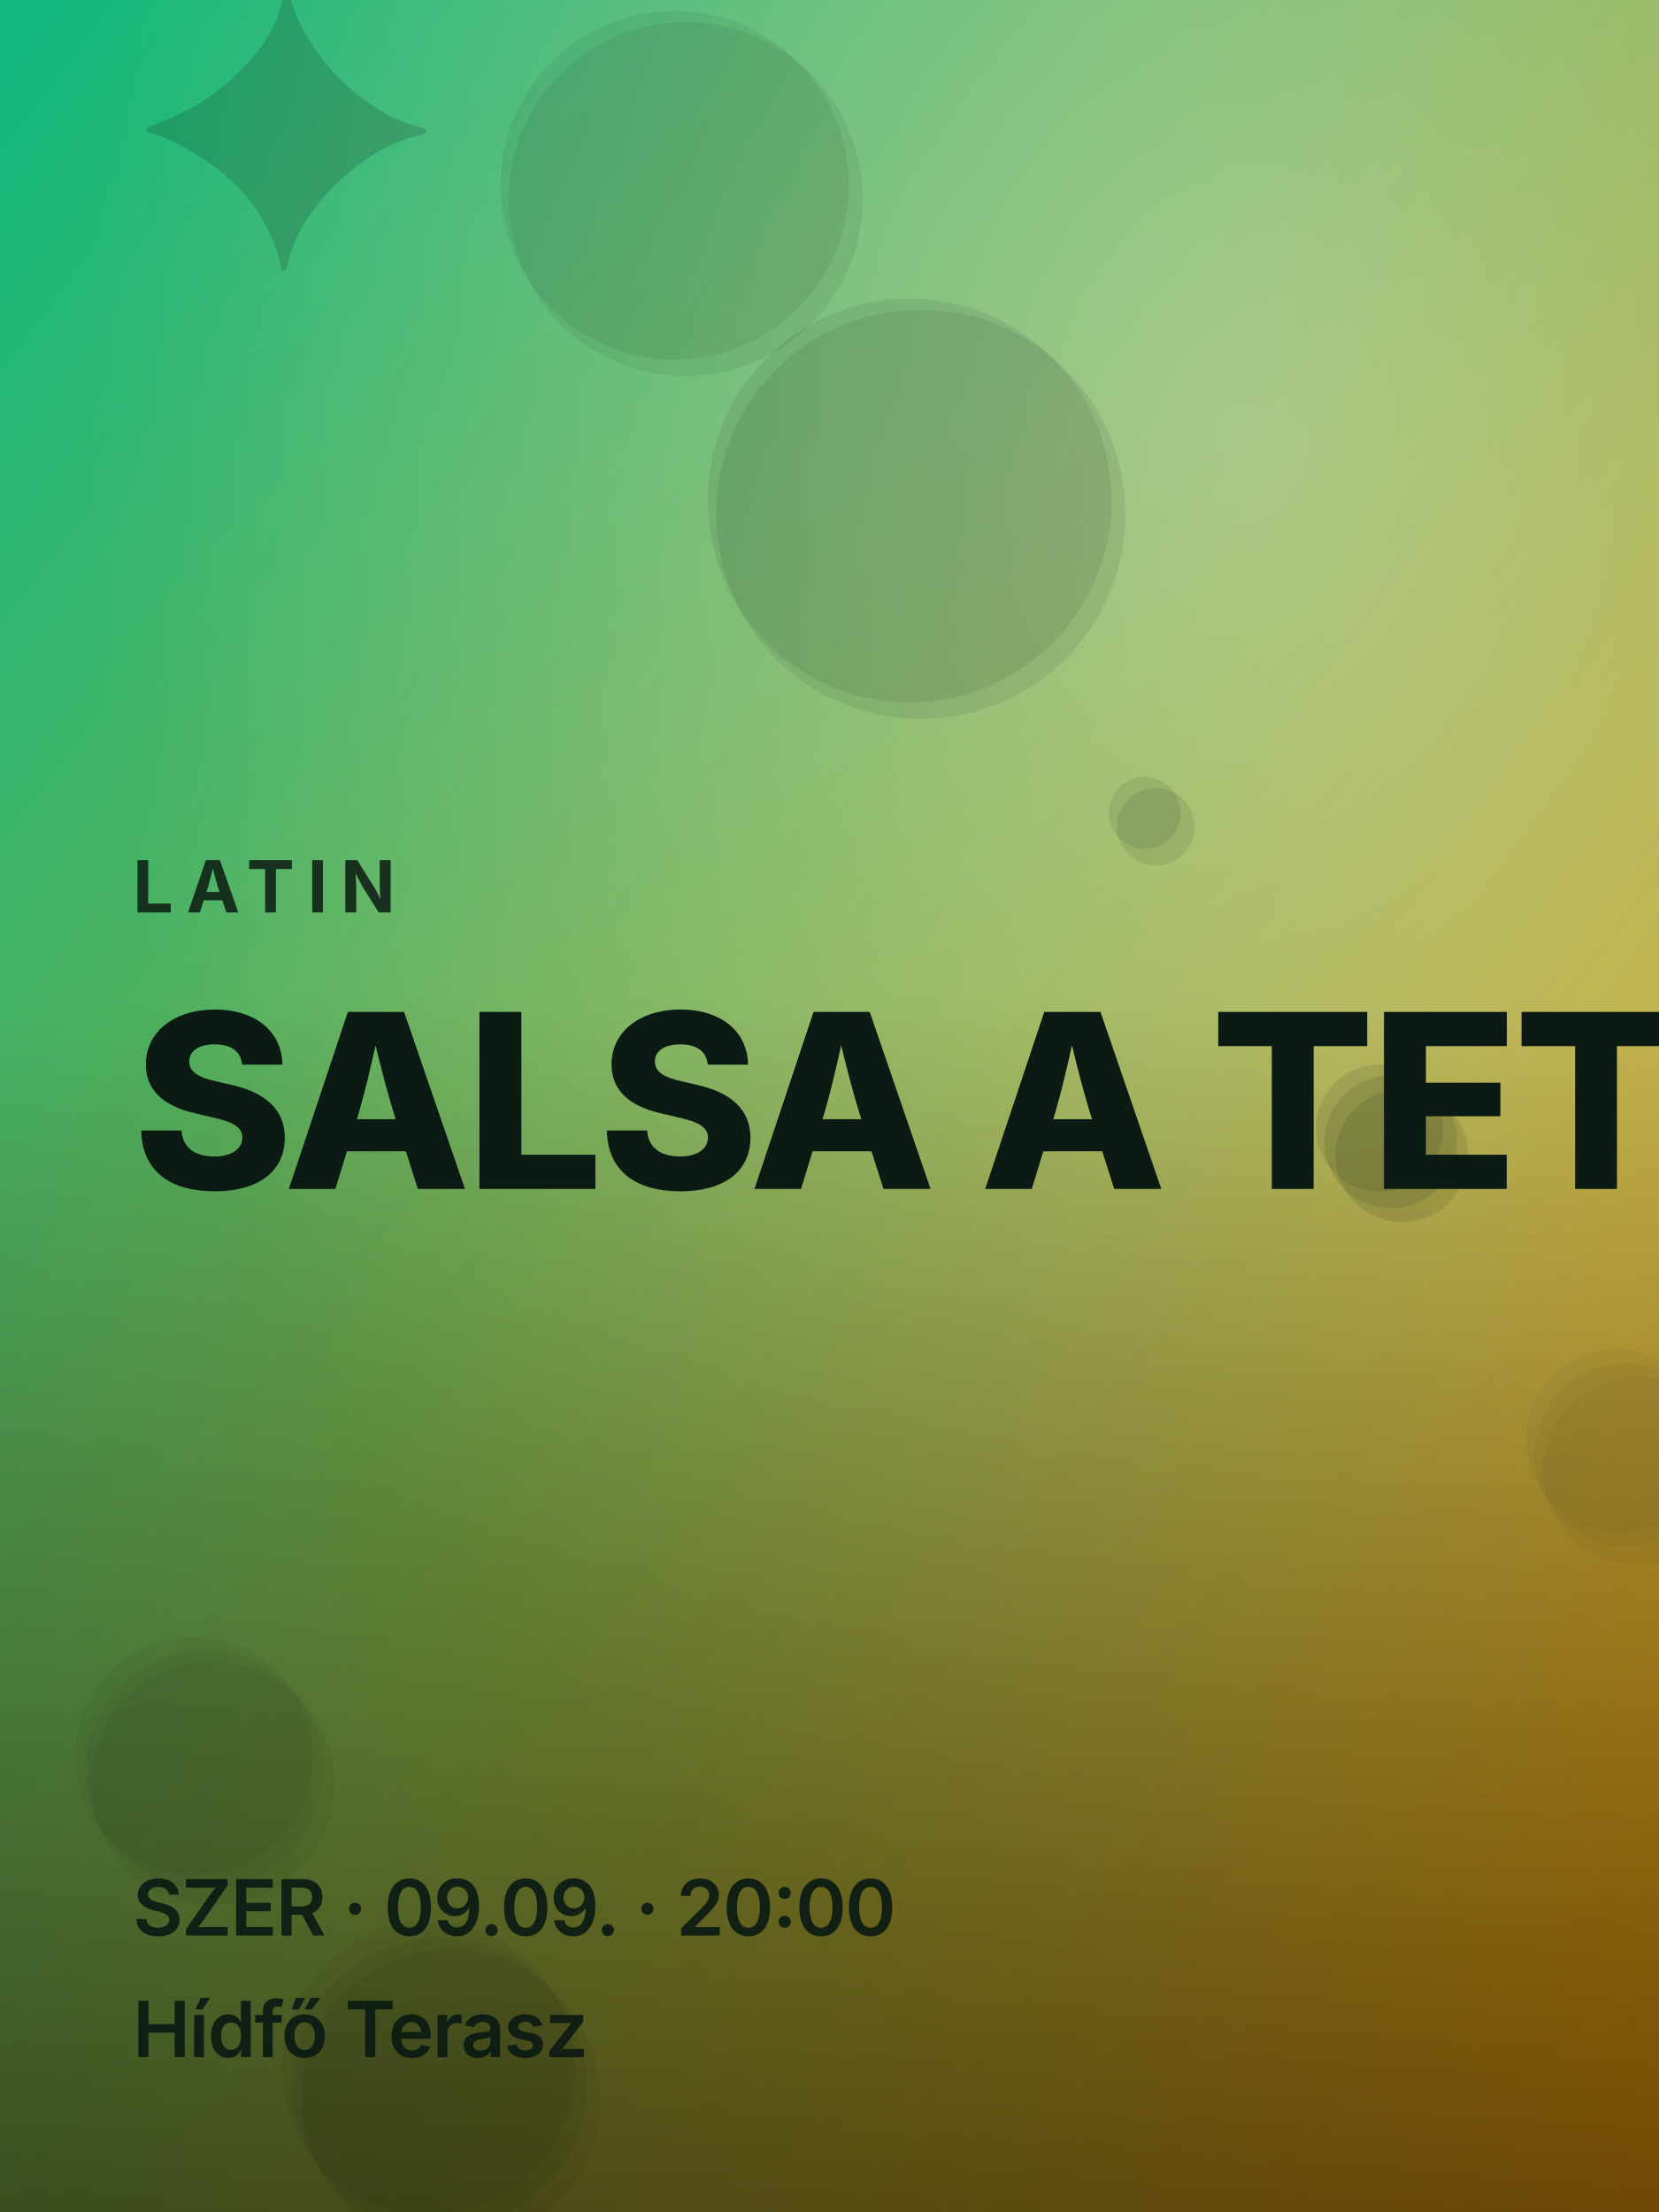
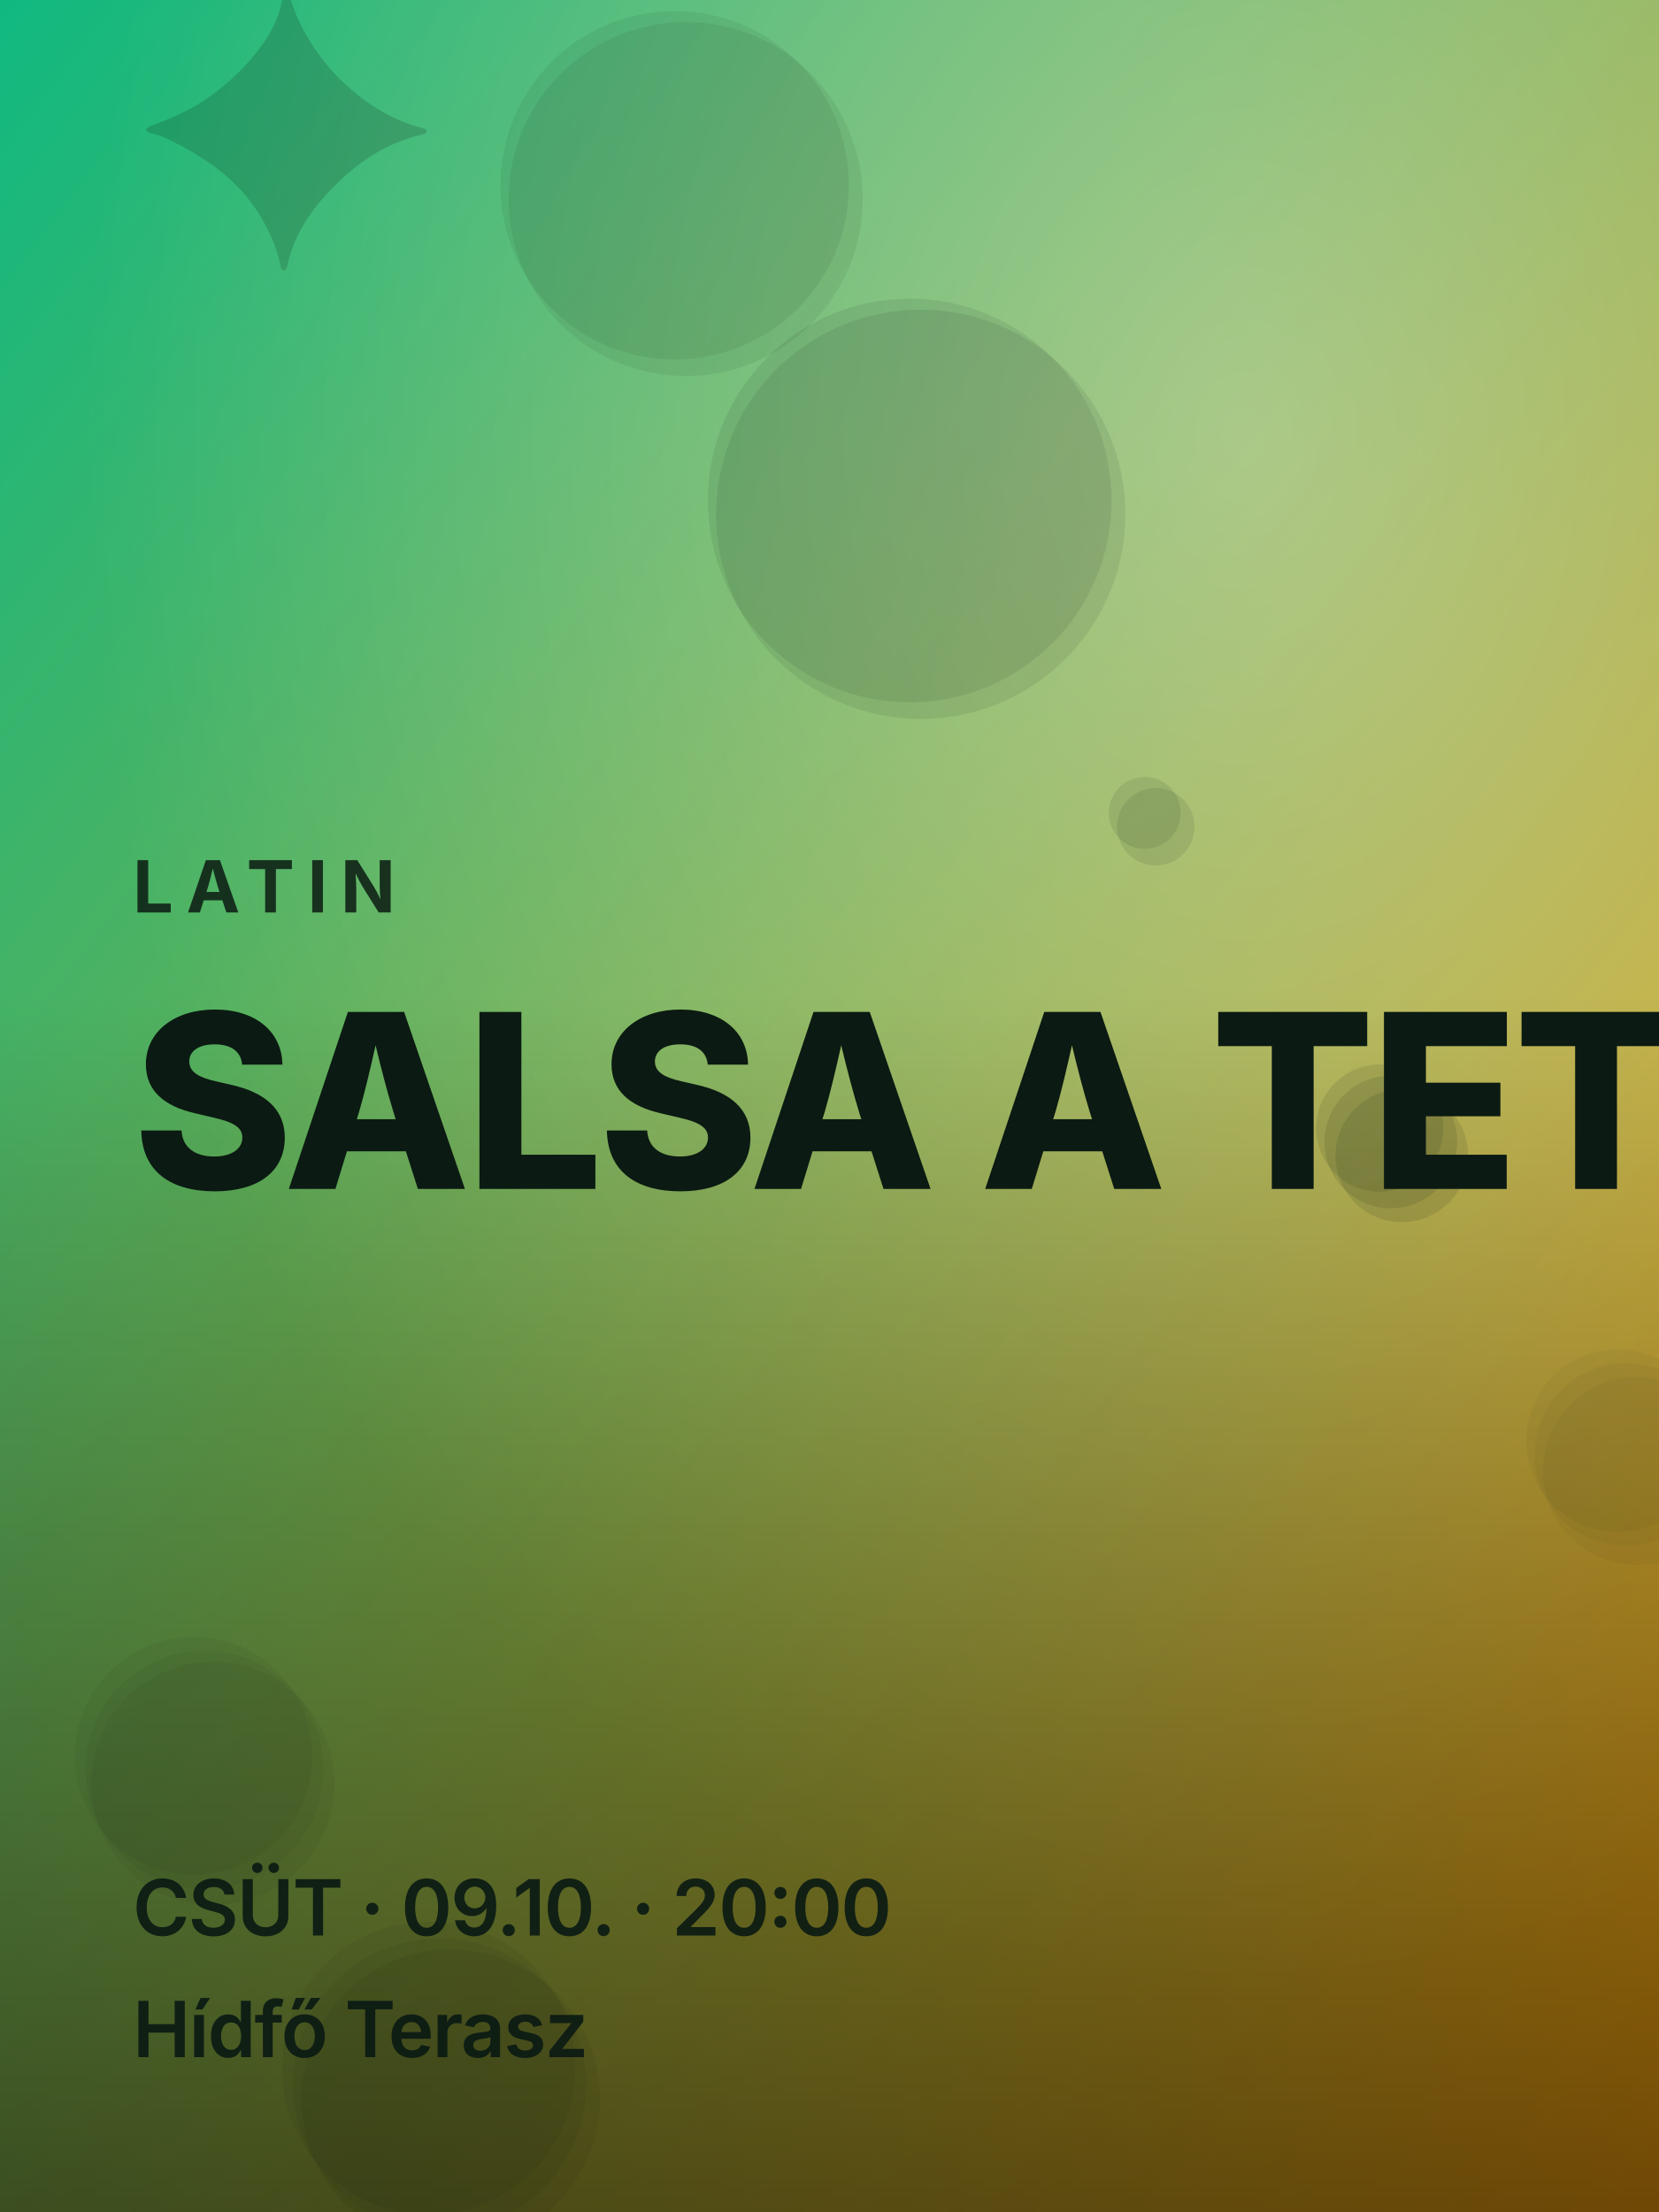
<svg xmlns="http://www.w3.org/2000/svg" viewBox="0 0 600 800" width="600" height="800" role="img" aria-label="Salsa a Tetőn">
  <defs>
    <linearGradient id="bg" x1="0" y1="0" x2="1" y2="1">
      <stop offset="0" stop-color="#10b981" />
      <stop offset="1" stop-color="#f59e0b" />
    </linearGradient>
    <radialGradient id="glow" cx="0.75" cy="0.2" r="0.7">
      <stop offset="0" stop-color="#ffffff" stop-opacity="0.35" />
      <stop offset="1" stop-color="#ffffff" stop-opacity="0" />
    </radialGradient>
    <linearGradient id="shade" x1="0" y1="0" x2="0" y2="1">
      <stop offset="0.45" stop-color="#000" stop-opacity="0" />
      <stop offset="1" stop-color="#000" stop-opacity="0.55" />
    </linearGradient>
  </defs>
  <rect width="600" height="800" fill="url(#bg)" />
  <rect width="600" height="800" fill="url(#glow)" />
  <circle cx="507" cy="418" r="24" fill="#0b1a12" opacity="0.110" />
  <circle cx="592" cy="532" r="34" fill="#0b1a12" opacity="0.042" />
  <circle cx="77" cy="645" r="44" fill="#0b1a12" opacity="0.053" />
  <circle cx="163" cy="759" r="54" fill="#0b1a12" opacity="0.064" />
  <circle cx="248" cy="72" r="64" fill="#0b1a12" opacity="0.076" />
  <circle cx="333" cy="186" r="74" fill="#0b1a12" opacity="0.087" />
  <circle cx="418" cy="299" r="14" fill="#0b1a12" opacity="0.098" />
  <circle cx="503" cy="413" r="24" fill="#0b1a12" opacity="0.110" />
  <circle cx="588" cy="526" r="33" fill="#0b1a12" opacity="0.041" />
  <circle cx="74" cy="640" r="43" fill="#0b1a12" opacity="0.052" />
  <circle cx="159" cy="754" r="53" fill="#0b1a12" opacity="0.064" />
  <circle cx="244" cy="67" r="63" fill="#0b1a12" opacity="0.075" />
  <circle cx="329" cy="181" r="73" fill="#0b1a12" opacity="0.086" />
  <circle cx="414" cy="294" r="13" fill="#0b1a12" opacity="0.098" />
  <circle cx="499" cy="408" r="23" fill="#0b1a12" opacity="0.109" />
  <circle cx="585" cy="521" r="33" fill="#0b1a12" opacity="0.041" />
  <circle cx="70" cy="635" r="43" fill="#0b1a12" opacity="0.052" />
  <circle cx="155" cy="748" r="53" fill="#0b1a12" opacity="0.063" />
  <text x="48" y="96" font-size="140" fill="#0b1a12" opacity="0.18" font-weight="900">✦</text>
  <rect width="600" height="800" fill="url(#shade)" />
  <g fill="#0b1a12" font-family="Inter, 'Segoe UI', system-ui, sans-serif" style="letter-spacing:-0.02em">
    <text x="48" y="330" font-size="26" font-weight="700" opacity="0.85" style="letter-spacing:0.18em">LATIN</text>
    <text x="48" y="430" font-size="88" font-weight="800">SALSA A TETŐN</text>
-     <text x="48" y="700" font-size="28" font-weight="600" opacity="0.92">SZER · 09.09. · 20:00</text>
+     <text x="48" y="700" font-size="28" font-weight="600" opacity="0.92">CSÜT · 09.10. · 20:00</text>
    <text x="48" y="744" font-size="28" font-weight="600" opacity="0.92">Hídfő Terasz</text>
  </g>
</svg>
